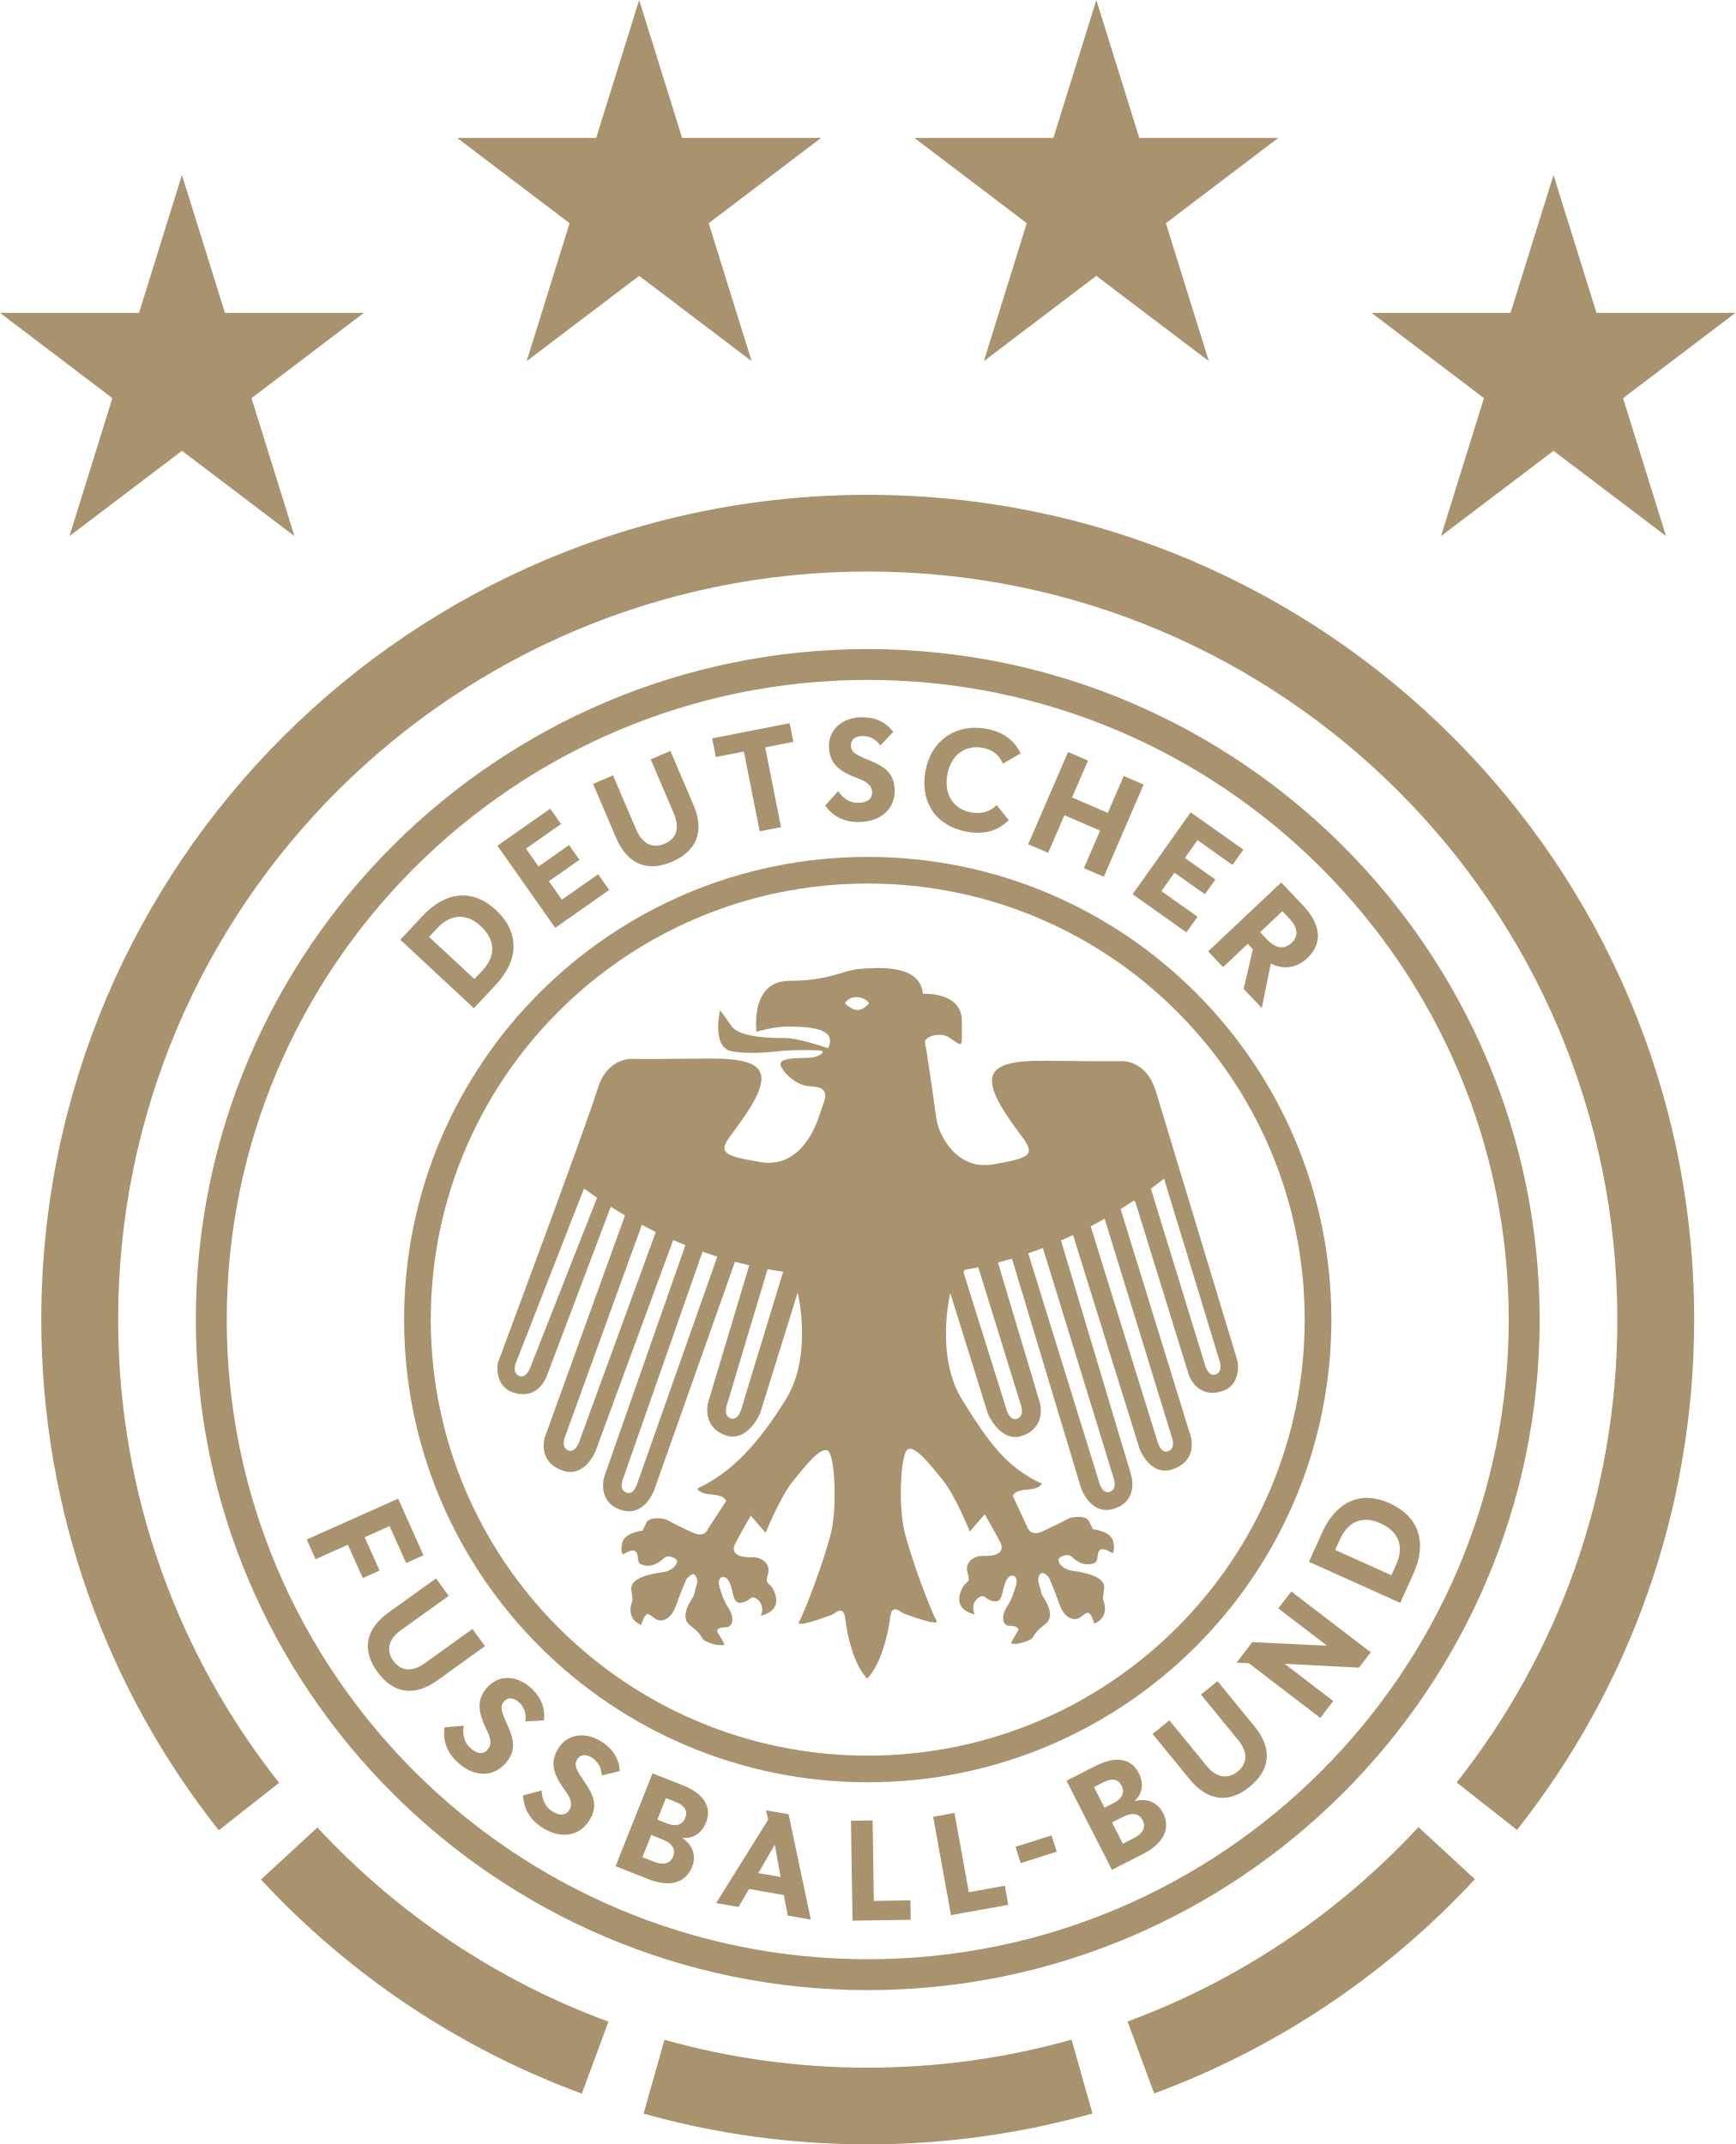
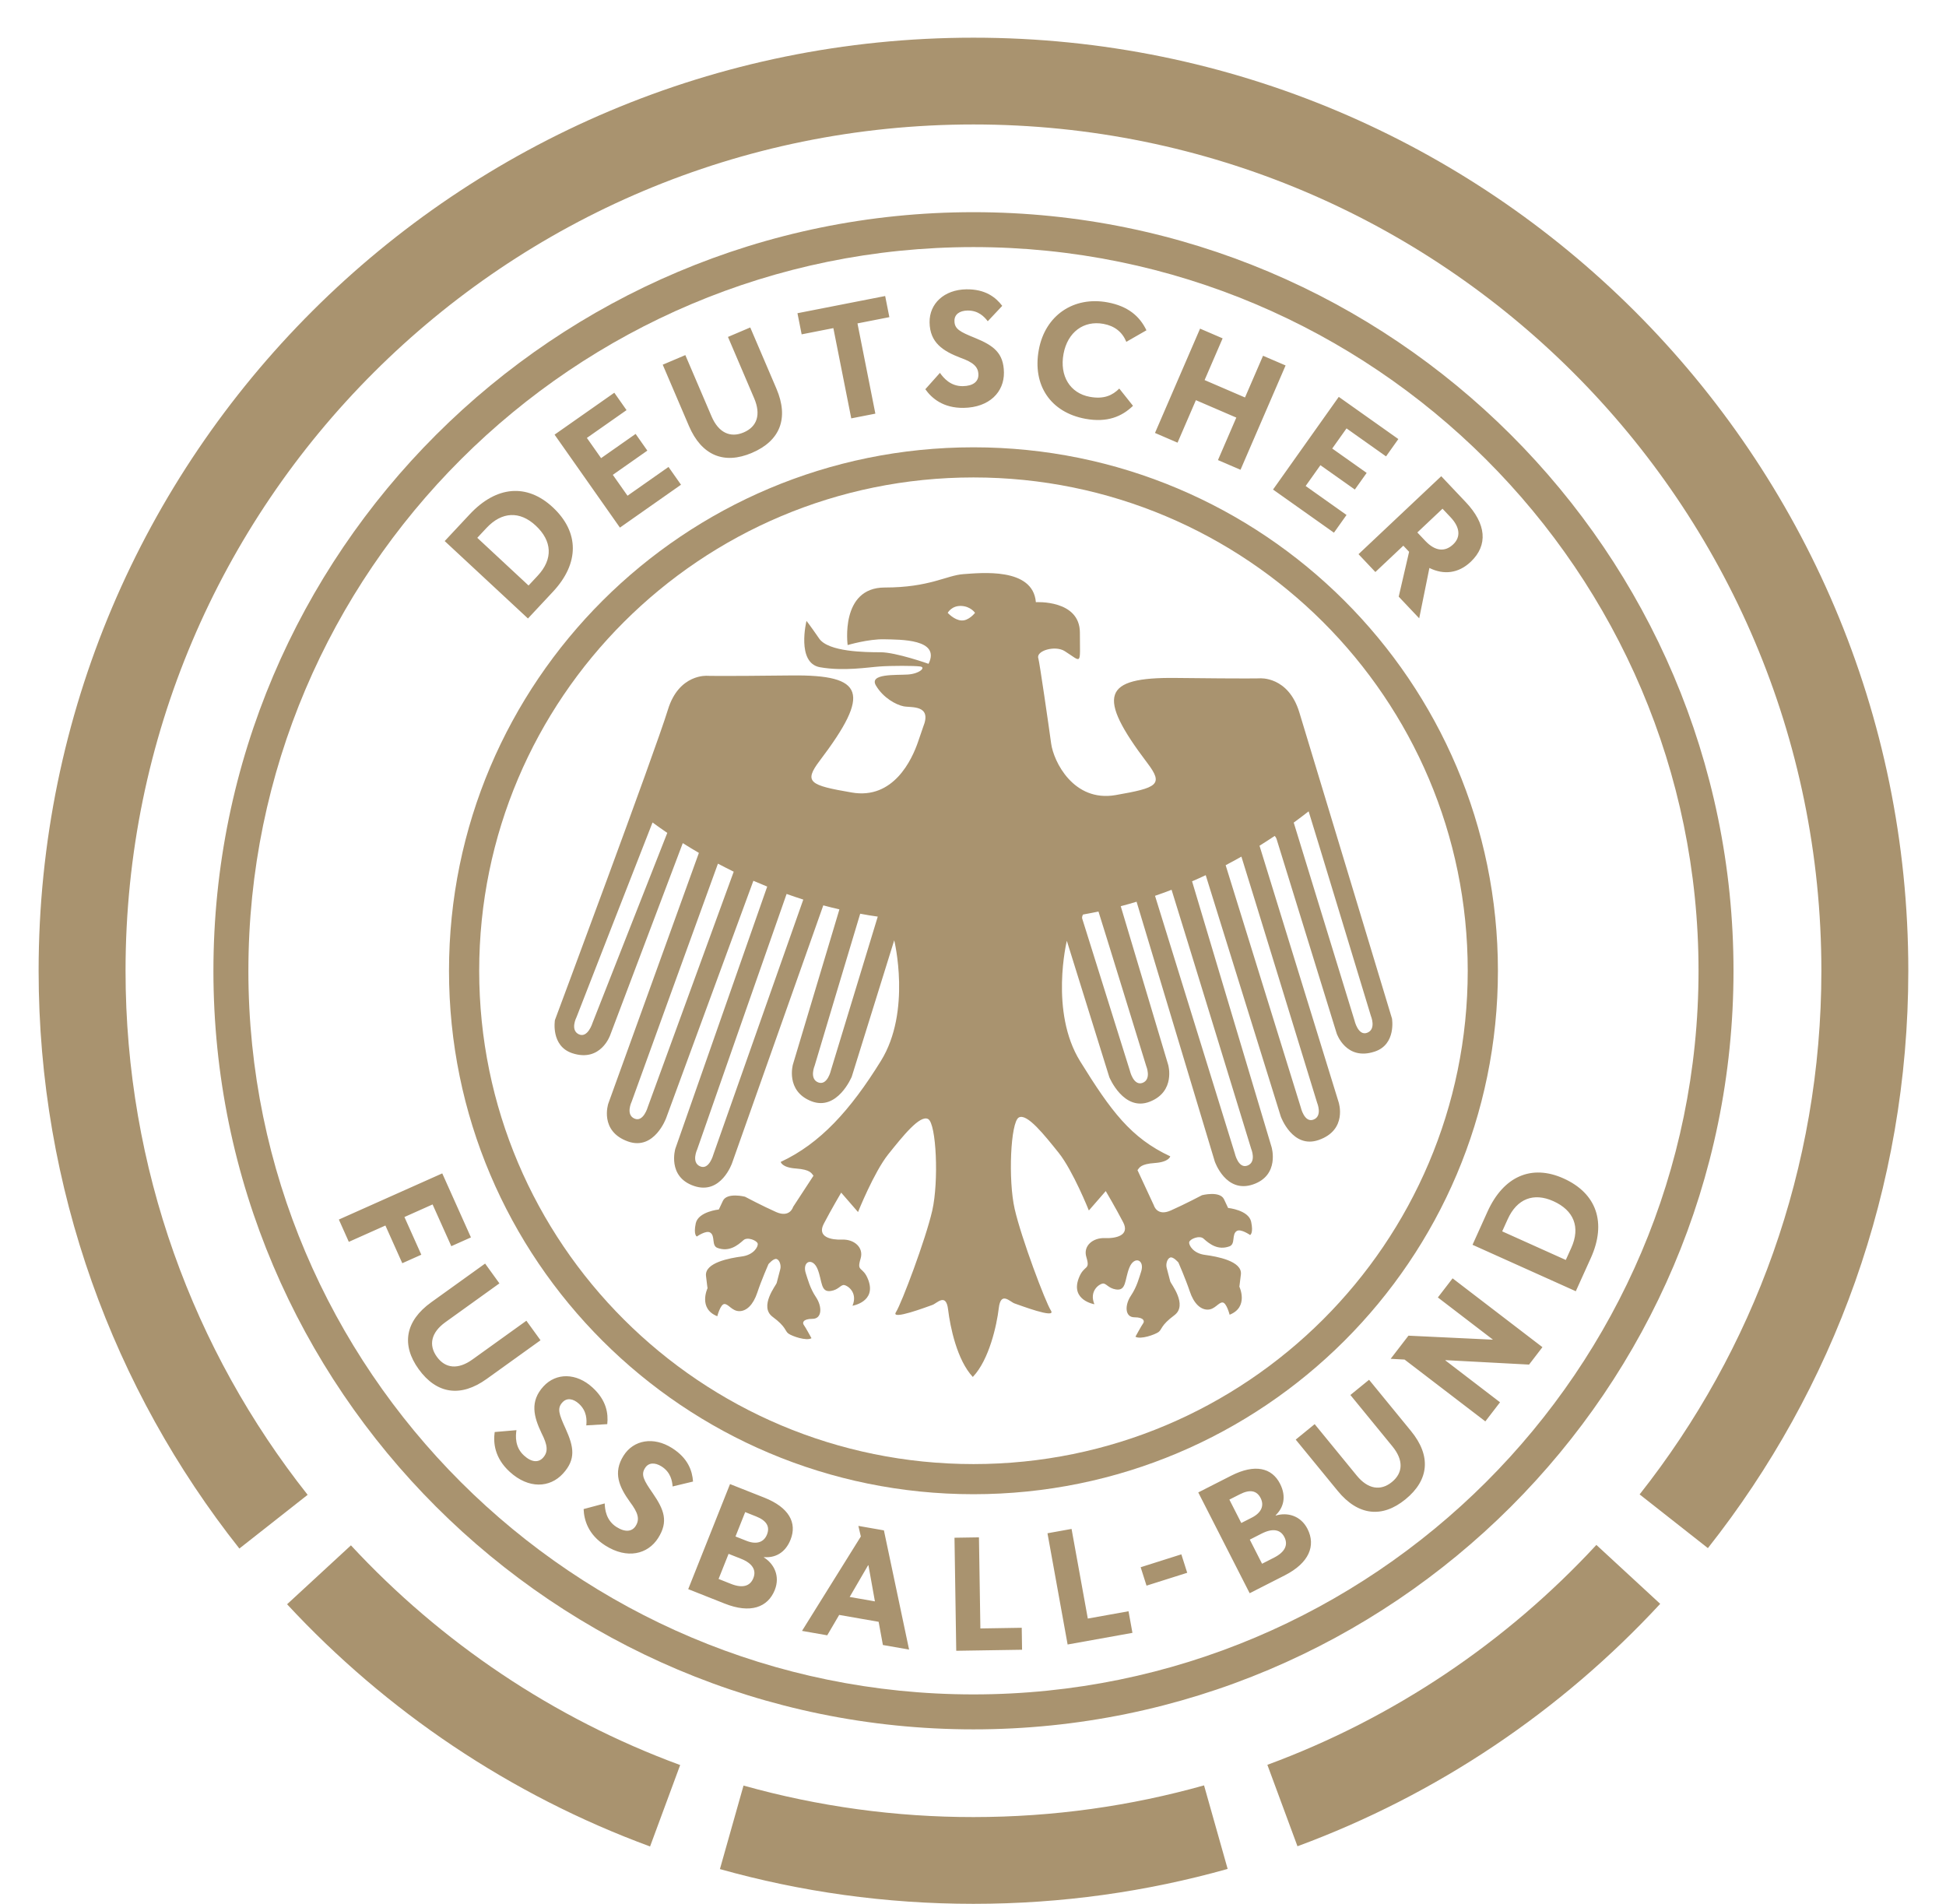
- <svg xmlns="http://www.w3.org/2000/svg" viewBox="3.95 0.16 276.11 341.13" width="276" height="341">
+ <svg xmlns="http://www.w3.org/2000/svg" viewBox="5.18 73.59 273.51 267.70" width="274" height="268">
  <defs>
-     <path d="M83 86L71 73L2 4L177 182L223 210L0 103Z" />
+     <clipPath id="sem-estrelas">
+       <path clip-rule="evenodd" d="M3.95 0.16H280.06V341.35H3.95ZM105.65 -5.02L113.73 20.91L139.86 20.91L118.72 36.93L126.79 62.86L105.65 46.84L84.51 62.86L92.58 36.93L71.44 20.91L97.57 20.91ZM178.36 -5.02L186.44 20.91L212.57 20.91L191.43 36.93L199.50 62.86L178.36 46.84L157.22 62.86L165.29 36.93L144.15 20.91L170.28 20.91ZM32.94 22.82L41.02 48.75L67.15 48.75L46.01 64.77L54.08 90.70L32.94 74.68L11.80 90.70L19.87 64.77L-1.27 48.75L24.86 48.75ZM251.07 22.82L259.15 48.75L285.28 48.75L264.14 64.77L272.21 90.70L251.07 74.68L229.93 90.70L238.00 64.77L216.86 48.75L242.99 48.75Z" />
+     </clipPath>
  </defs>
-   <path d="m229.61 290.871 8.976 8.285c-13.941 15.059-31.375 26.852-51.016 34.094l-4.234-11.453c17.816-6.57 33.629-17.266 46.273-30.926m-55.179 33.817 3.32 11.75c-11.367 3.199-23.36 4.91-35.75 4.91-12.36 0-24.32-1.703-35.66-4.887l3.32-11.746a119.5 119.5 0 0 0 32.34 4.43c11.242 0 22.117-1.555 32.43-4.457m-73.68-2.86-4.234 11.453c-19.653-7.23-37.098-19.015-51.051-34.066l8.98-8.285c12.657 13.652 28.477 24.34 46.305 30.898m0 0" style="stroke:none;fill-rule:nonzero;fill:#a9936f;fill-opacity:1" data-source="https://football-logos.cc" />
-   <path d="M235.691 283.766c16.008-20.262 25.563-45.84 25.563-73.645 0-65.738-53.39-119.027-119.254-119.027-65.863 0-119.254 53.289-119.254 119.027 0 27.832 9.57 53.434 25.61 73.703l-9.602 7.555C21.07 269.03 10.52 240.805 10.52 210.12c0-72.476 58.867-131.23 131.48-131.23s131.48 58.754 131.48 131.23c0 30.656-10.535 58.863-28.187 81.2Zm0 0" style="stroke:none;fill-rule:nonzero;fill:#a9936f;fill-opacity:1" />
-   <path d="M40.023 210.121C40.023 154 85.773 108.34 142 108.34S243.977 154 243.977 210.12c0 56.117-45.75 101.774-101.98 101.774S40.022 266.246 40.022 210.12m-4.918 0C35.105 268.953 83.06 316.81 142 316.81s106.895-47.856 106.895-106.688c0-58.836-47.946-106.691-106.895-106.691-58.95 0-106.895 47.863-106.895 106.691m0 0" style="stroke:none;fill-rule:nonzero;fill:#a9936f;fill-opacity:1" data-source="https://football-logos.cc" />
-   <path d="M215.762 210.121c0 40.656-33.024 73.617-73.762 73.617s-73.762-32.96-73.762-73.617c0-40.66 33.024-73.621 73.762-73.621s73.762 32.96 73.762 73.621M142 140.738c-38.39 0-69.516 31.063-69.516 69.383 0 38.316 31.125 69.379 69.516 69.379 38.39 0 69.516-31.062 69.516-69.379 0-38.32-31.125-69.383-69.516-69.383m0 0" style="stroke:none;fill-rule:nonzero;fill:#a9936f;fill-opacity:1" />
-   <path d="M82.855 156.816c3.747-4.011 3.723-8.398-.027-11.886-3.633-3.375-7.937-3.012-11.683 1l-3.512 3.757 11.71 10.887Zm-9.359-8.957c2.18-2.336 4.703-2.422 6.93-.355 2.324 2.16 2.48 4.71.281 7.062l-1.281 1.371-7.211-6.707Zm27.371-6.097-1.758-2.5-5.765 4.047-2.067-2.938 4.856-3.406-1.649-2.348-4.855 3.406-2-2.843 5.578-3.91-1.719-2.446-8.402 5.895 9.191 13.074Zm9.969-4.477c3.992-1.695 5.223-4.89 3.45-9.039l-3.68-8.601-3.133 1.332 3.683 8.625c.977 2.277.426 3.996-1.472 4.804-1.899.809-3.547.024-4.52-2.254l-3.687-8.62-3.18 1.35 3.68 8.602c1.78 4.176 4.957 5.465 8.859 3.801m13.977-4.855 3.39-.664-2.516-12.692 4.485-.879-.59-2.972-12.336 2.418.59 2.972 4.46-.875Zm21.472-6.453c-.035-2.754-1.465-3.797-4.074-4.864-2.098-.847-2.895-1.25-2.883-2.406-.012-.879.7-1.426 1.836-1.441 1.531-.028 2.375.886 2.848 1.504l2.035-2.165c-.918-1.21-2.395-2.367-5.063-2.324-3.105.051-5.191 2.008-5.156 4.645.035 2.87 1.906 4.043 4.332 4.976 1.793.641 2.52 1.254 2.535 2.387.012.95-.722 1.586-2.183 1.61-1.739.03-2.727-1.157-3.227-1.868l-2.055 2.301c.872 1.238 2.493 2.668 5.391 2.621 3.64-.058 5.7-2.246 5.664-4.976m12.067 3.421c-2.758-.507-4.266-2.93-3.684-6.046.57-3.051 2.84-4.727 5.621-4.211 1.574.289 2.64 1.144 3.211 2.523l2.828-1.621c-.953-1.988-2.598-3.398-5.473-3.93-4.765-.879-8.761 1.82-9.66 6.645-.941 5.031 1.676 8.832 6.535 9.73 3.102.57 5.153-.32 6.708-1.824l-1.93-2.426c-.957.953-2.149 1.532-4.156 1.16m18.035 8.899 3.172 1.363 6.34-14.672-3.172-1.363-2.536 5.867-5.683-2.449 2.535-5.867-3.172-1.367-6.34 14.671 3.172 1.368 2.582-5.977 5.684 2.45Zm16.313 10.211 1.769-2.492-5.75-4.075 2.078-2.925 4.84 3.425 1.664-2.34-4.844-3.43 2.012-2.831 5.558 3.937 1.73-2.437-8.378-5.934-9.246 13.035Zm5.827 5.532 3.93-3.704.813.86-1.461 6.308 2.882 3.047 1.434-7.082c2.035 1.008 4.094.754 5.797-.852 2.496-2.351 2.203-5.355-.68-8.402l-3.453-3.649-11.633 10.965Zm9.442-8.903 1.129 1.195c1.355 1.43 1.449 2.809.367 3.824-1.16 1.098-2.535.961-3.906-.484l-1.13-1.195Zm-146 99.617 3.96-1.77 2.633 5.871 2.762-1.234-4.035-9.004-14.543 6.492 1.402 3.137 5.145-2.297 2.375 5.301 2.676-1.195Zm17.152 14.586-7.59 5.453c-2.004 1.441-3.8 1.281-5-.383-1.203-1.664-.8-3.43 1.207-4.87l7.59-5.454-2.012-2.785-7.574 5.441c-3.672 2.637-4.234 5.996-1.765 9.418 2.527 3.492 5.906 3.992 9.558 1.367l7.574-5.441Zm7.395 11.68c1.12 1.027 1.109 2.27 1.03 3.039l2.95-.176c.16-1.508-.113-3.356-2.07-5.149-2.281-2.09-5.125-2.097-6.903-.16-1.933 2.11-1.382 4.238-.27 6.574.86 1.692.966 2.633.2 3.47-.64.695-1.605.655-2.676-.329-1.277-1.168-1.18-2.707-1.054-3.559l-3.059.262c-.215 1.496-.023 3.64 2.106 5.59 2.671 2.445 5.652 2.27 7.492.262 1.855-2.024 1.535-3.754.379-6.317-.938-2.047-1.235-2.882-.438-3.718.59-.645 1.477-.551 2.313.21m13.097 6.231c-2.61-1.652-5.41-1.16-6.82 1.059-1.531 2.414-.613 4.414.894 6.515 1.141 1.516 1.41 2.426.805 3.38-.504.796-1.46.929-2.691.148-1.461-.926-1.637-2.457-1.664-3.317l-2.965.793c.055 1.512.621 3.59 3.058 5.133 3.06 1.937 5.961 1.238 7.422-1.059 1.47-2.316.848-3.964-.742-6.28-1.285-1.852-1.722-2.626-1.086-3.587.469-.738 1.356-.805 2.313-.2 1.285.817 1.492 2.04 1.55 2.813l2.872-.691c-.106-1.516-.704-3.285-2.946-4.707m12.977 6.973-4.828-1.91-5.88 14.777 5.15 2.039c3.581 1.422 6.046.539 7.027-1.926.773-1.95-.102-3.683-1.536-4.574l.02-.043c1.512.129 2.977-.555 3.734-2.461.938-2.355-.21-4.523-3.687-5.902m-1.547 11.316c-.45 1.137-1.52 1.453-3.133.816l-1.758-.699 1.407-3.531 1.738.688c1.61.636 2.2 1.59 1.746 2.726m1.918-6.133c-.434 1.094-1.469 1.45-2.887.887l-1.543-.61 1.364-3.43 1.543.614q2.19.868 1.523 2.54m12.852-1.212.347 1.489-8.273 13.277 3.547.621 1.68-2.867 5.55.969.598 3.261 3.683.645-3.539-16.766Zm-1.223 9.993 2.594-4.461.046.007.91 5.075Zm18.383 4.429-.2-12.812-3.441.054.246 15.899 9.258-.145-.047-3.09Zm15.109-1.39-2.285-12.606-3.387.61 2.832 15.644 9.117-1.637-.55-3.039Zm7.434-7.219 5.722-1.813.825 2.594-5.723 1.809Zm19.007-7.27-.023-.043c1.098-1.05 1.55-2.597.621-4.425-1.152-2.262-3.543-2.832-6.875-1.137l-4.629 2.355 7.23 14.176 4.934-2.512c3.434-1.75 4.399-4.18 3.196-6.543-.954-1.867-2.836-2.359-4.454-1.87m-4.855 1.047-1.676-3.289 1.48-.75c1.4-.715 2.372-.535 2.915.531.535 1.051.12 2.063-1.239 2.754Zm4.61 4.871-1.688.86-1.727-3.391 1.664-.848c1.543-.785 2.649-.597 3.203.493.555 1.09.09 2.101-1.453 2.886m13.363-25.012-2.628 2.14 5.918 7.235c1.562 1.91 1.511 3.707-.078 5.003-1.59 1.301-3.383 1.004-4.946-.906l-5.918-7.234-2.664 2.176 5.903 7.21c2.863 3.5 6.257 3.86 9.527 1.192 3.344-2.727 3.637-6.121.789-9.602Zm9.676-11.579 7.73 5.922-.01.016-11.856-.563-2.504 3.254 1.957.106 11.36 8.695 2.066-2.687-7.692-5.891.028-.035 11.746.625 1.882-2.45-12.636-9.68Zm17.68-16.738c-4.504-2.027-8.445-.308-10.7 4.668l-2.105 4.664 14.524 6.531 2.11-4.664c2.25-4.976.823-9.109-3.829-11.199m1.082 9.766-.77 1.699-8.945-4.023.77-1.7c1.308-2.898 3.66-3.789 6.418-2.55 2.887 1.296 3.847 3.652 2.527 6.574m-25.215-32.254s-11.218-37.125-13.035-43.074c-1.555-5.098-5.55-4.774-5.55-4.774s-1.317.067-11.883-.054c-10.192-.106-11.172 2.43-3.926 11.984 2.3 3.035 1.406 3.465-4.489 4.492-5.898 1.02-8.714-4.726-9.054-7.254-.344-2.539-1.649-11.531-1.801-11.972-.383-1.075 2.375-1.883 3.719-1.016 2.472 1.57 2.125 2.078 2.125-2.594 0-4.68-6.192-4.297-6.192-4.297-.406-4.949-7.808-4.101-10.18-3.945-2.374.16-4.753 1.883-11.077 1.883-6.32 0-5.215 8.094-5.215 8.094s2.933-.872 5.168-.813c2.21.055 7.941-.059 6.21 3.45 0 0-4.585-1.626-6.75-1.626-2.16 0-7.343-.047-8.636-1.93-1.297-1.886-1.781-2.48-1.781-2.48s-1.457 5.918 1.89 6.516c3.348.593 6.805 0 8.422-.106 1.617-.117 4.809-.117 5.672 0 .86.106-.059 1.02-1.734 1.133-1.668.106-5.504-.164-4.477 1.555 1.024 1.73 2.809 2.699 3.883 2.914 1.082.219 4.05-.27 2.75 2.91l-.727 2.117c-.832 2.422-3.425 8.133-9.324 7.094-5.898-1.008-6.785-1.442-4.496-4.465 7.25-9.566 6.277-12.102-3.922-11.996-10.562.121-11.879.05-11.879.05s-3.996-.327-5.55 4.77c-1.82 5.95-15.887 43.645-15.887 43.645s-.63 3.644 2.437 4.664c4.031 1.328 5.34-2.559 5.34-2.559l10.203-26.988c.762.473 1.508.937 2.266 1.375l-12.746 35.273s-1.301 3.891 2.812 5.325c3.676 1.273 5.328-3.301 5.328-3.301l12.27-33.375c.656.277 1.308.555 1.945.816l-12.922 36.864s-1.191 3.953 2.63 5.242c3.812 1.297 5.355-3.23 5.355-3.23l12.824-36.235q1.149.31 2.262.562c-.012.043-.016.075-.016.075l-6.516 21.738s-1.078 3.734 2.586 5.168c3.68 1.437 5.688-3.45 5.688-3.45l5.972-19.183s2.45 9.988-1.87 16.961c-4.317 6.969-8.551 11.625-14.094 14.21 0 0 .148.798 2.164.93 2.011.153 2.156.66 2.445 1.012l-2.867 4.387s-.438 1.578-2.383.723c-1.945-.864-4.387-2.16-4.387-2.16s-2.523-.637-3.101.578l-.575 1.222s-2.874.29-3.242 1.934c-.355 1.656.149 1.867.149 1.867s1.304-.914 1.867-.562c.77.457.148 1.843 1.043 2.168 1.61.582 2.785-.317 3.644-1.09.563-.524 1.942.062 2.008.496.074.433-.574 1.574-2.23 1.793-1.653.222-5.254.855-5.043 2.734.187 1.578.21 1.719.219 1.727-.02.031-1.348 2.879 1.37 3.945 0 0 .438-1.719 1.008-1.719.575 0 1.075 1.004 2.086 1.004 1.008 0 1.946-.867 2.524-2.586.57-1.73 1.578-4.027 1.578-4.027s.719-.856 1.152-.719c.434.149.653.938.508 1.434-.144.515-.433 1.656-.508 1.949-.07.277-2.511 3.305-.57 4.746 1.938 1.426 1.727 2.008 2.223 2.356.507.367 2.523 1.078 3.246.652 0 0-.864-1.582-1.082-1.867s-.145-.856 1.218-.856c1.375 0 1.375-1.726.512-3.023-.867-1.29-1.164-2.535-1.445-3.375-.559-1.7.969-2.309 1.66-.582.668 1.672.395 3.297 1.871 3.058 1.102-.172 1.363-.894 1.867-.832.508.075 1.934 1.07 1.168 2.91 0 0 3.367-.543 2.223-3.617-.758-2.039-1.691-1.02-1.082-3.02.469-1.573-.934-2.73-2.594-2.663-1.55.062-3.57-.352-2.586-2.227 1.035-1.988 2.446-4.379 2.446-4.379l2.37 2.73s2.239-5.6 4.25-8.12c2.016-2.512 4.465-5.61 5.614-4.957 1.152.644 1.508 8.765.578 12.859-.937 4.094-4.324 13.078-5.11 14.3-.792 1.216 4.458-.788 5.11-1.011.645-.21 1.941-1.793 2.227.652.293 2.438 1.25 7.086 3.472 9.47l.055-.06c2.234-2.37 3.316-7.183 3.601-9.628.29-2.438 1.583-.856 2.235-.645.64.211 5.898 2.227 5.101 1.004-.785-1.215-4.168-10.203-5.101-14.293-.938-4.094-.578-12.223.578-12.867 1.148-.645 3.59 2.453 5.605 4.957 2.016 2.52 4.25 8.12 4.25 8.12l2.375-2.73s1.41 2.387 2.45 4.387c.976 1.867-1.04 2.29-2.59 2.227-1.664-.067-3.067 1.09-2.59 2.656.602 1.996-.328.988-1.082 3.023-1.145 3.075 2.215 3.622 2.215 3.622-.766-1.852.66-2.836 1.168-2.91.504-.067.765.66 1.87.831 1.477.227 1.208-1.394 1.876-3.058.687-1.727 2.215-1.125 1.652.578-.281.84-.574 2.082-1.441 3.375-.863 1.289-.863 3.02.508 3.02 1.367 0 1.441.57 1.222.855-.218.293-1.082 1.875-1.082 1.875.719.434 2.735-.293 3.242-.652.504-.36.29-.93 2.23-2.364 1.942-1.445-.507-4.46-.573-4.746-.078-.293-.368-1.433-.508-1.941-.14-.504.07-1.29.508-1.434.43-.148 1.148.707 1.148.707s1.008 2.309 1.586 4.031c.57 1.727 1.516 2.59 2.516 2.59 1.011 0 1.511-1.007 2.09-1.007.574 0 1.007 1.726 1.007 1.726 2.72-1.078 1.387-3.914 1.371-3.945.004-.008.028-.156.215-1.73.207-1.876-3.386-2.52-5.039-2.739-1.66-.21-2.3-1.363-2.234-1.785.074-.442 1.445-1.02 2.015-.508.86.777 2.024 1.672 3.637 1.094.903-.317.278-1.703 1.047-2.168.566-.344 1.871.57 1.871.57s.496-.219.145-1.867c-.36-1.656-3.243-1.941-3.243-1.941l-.574-1.223c-.582-1.215-3.093-.57-3.093-.57s-2.458 1.296-4.399 2.152c-1.937.863-2.371-.719-2.371-.719l-2.305-4.957c.285-.36.43-.863 2.446-1.004 2.011-.144 2.164-.937 2.164-.937-5.547-2.582-8.352-6.39-12.672-13.364-4.32-6.96-1.875-16.949-1.875-16.949l5.976 19.184s2.02 4.887 5.692 3.441c3.668-1.433 2.59-5.168 2.59-5.168l-6.664-22.277s-.004-.008-.012-.047a54 54 0 0 0 2.226-.629l11 36.535s1.543 4.528 5.364 3.23c3.812-1.288 2.625-5.25 2.625-5.25l-11.184-37.386a58 58 0 0 0 1.918-.863l.012.031 10.547 33.91s1.648 4.586 5.324 3.305c4.113-1.426 2.812-5.317 2.812-5.317l-11.125-36.062q-.002.002-.004-.008c.711-.45 1.426-.898 2.137-1.379.211.219.274.465.274.465l8.445 27.32s1.305 3.883 5.34 2.547c3.066-1.004 2.437-4.648 2.437-4.648m-112.445.629s-.668 2.183-1.93 1.582c-1.25-.606-.316-2.406-.316-2.406s9.719-24.95 10.691-27.38c.688.505 1.387.993 2.075 1.465Zm7.781 11.804s-.62 2.204-1.886 1.633c-1.27-.562-.38-2.39-.38-2.39s10.45-28.871 12.13-33.461c.746.39 1.488.773 2.218 1.132Zm9.215 6.704s-.59 2.21-1.86 1.648c-1.277-.547-.41-2.383-.41-2.383s10.637-30.43 12.575-35.926a79 79 0 0 0 2.347.793Zm16.547-11.88s-.488 2.223-1.793 1.727c-1.293-.504-.5-2.363-.5-2.363s5.062-16.945 6.402-21.363c.852.164 1.672.293 2.47.406Zm18.363-63.242c-1.023-.046-1.945-1.074-1.945-1.074s.543-1.02 1.894-.972c1.348.058 1.946.972 1.946.972s-.867 1.133-1.895 1.074m25.969 62.653s.789 1.867-.5 2.375c-1.3.488-1.8-1.73-1.8-1.73l-6.665-21.266s-.152-.266.082-.676c.703-.121 1.426-.27 2.172-.422.426 1.297 6.711 21.719 6.711 21.719m14.762 11.637s.789 1.867-.508 2.37c-1.3.508-1.793-1.726-1.793-1.726l-11.219-36.21a60 60 0 0 0 2.328-.849c1.223 3.891 11.192 36.415 11.192 36.415m9.277-6.465s.793 1.867-.5 2.37c-1.293.509-1.8-1.726-1.8-1.726l-10.563-34.05c.734-.383 1.472-.79 2.215-1.208.73 2.293 10.648 34.614 10.648 34.614m7.055-9.844c-1.29.508-1.797-1.727-1.797-1.727l-8.547-27.828a80 80 0 0 0 2.094-1.582c.004.016.011.024.011.031.23.668 8.747 28.735 8.747 28.735s.789 1.867-.508 2.37M26.066 49.934H3.946l17.882 13.574-6.824 21.945 17.894-13.562 17.895 13.562-6.828-21.945 17.887-13.574H39.734l-6.836-21.942ZM98.8 22.098H76.68l17.886 13.574-6.828 21.945 17.895-13.562 17.894 13.562-6.828-21.945 17.887-13.574h-22.117L105.633.156Zm72.735 0h-22.12L167.3 35.672l-6.828 21.945 17.894-13.562 17.899 13.562-6.832-21.945 17.886-13.574h-22.117L178.367.156Zm72.735 27.836h-22.122l17.887 13.574-6.828 21.945 17.895-13.562L269 85.453l-6.832-21.945 17.887-13.574h-22.118l-6.835-21.942Zm0 0" style="stroke:none;fill-rule:nonzero;fill:#a9936f;fill-opacity:1" data-source="https://football-logos.cc" />
+   <g clip-path="url(#sem-estrelas)">
+     <defs>
+       <path d="M83 86L71 73L2 4L177 182L223 210L0 103Z" />
+     </defs>
+     <path d="m229.61 290.871 8.976 8.285c-13.941 15.059-31.375 26.852-51.016 34.094l-4.234-11.453c17.816-6.57 33.629-17.266 46.273-30.926m-55.179 33.817 3.32 11.75c-11.367 3.199-23.36 4.91-35.75 4.91-12.36 0-24.32-1.703-35.66-4.887l3.32-11.746a119.5 119.5 0 0 0 32.34 4.43c11.242 0 22.117-1.555 32.43-4.457m-73.68-2.86-4.234 11.453c-19.653-7.23-37.098-19.015-51.051-34.066l8.98-8.285c12.657 13.652 28.477 24.34 46.305 30.898m0 0" style="stroke:none;fill-rule:nonzero;fill:#a9936f;fill-opacity:1" data-source="https://football-logos.cc" />
+     <path d="M235.691 283.766c16.008-20.262 25.563-45.84 25.563-73.645 0-65.738-53.39-119.027-119.254-119.027-65.863 0-119.254 53.289-119.254 119.027 0 27.832 9.57 53.434 25.61 73.703l-9.602 7.555C21.07 269.03 10.52 240.805 10.52 210.12c0-72.476 58.867-131.23 131.48-131.23s131.48 58.754 131.48 131.23c0 30.656-10.535 58.863-28.187 81.2Zm0 0" style="stroke:none;fill-rule:nonzero;fill:#a9936f;fill-opacity:1" />
+     <path d="M40.023 210.121C40.023 154 85.773 108.34 142 108.34S243.977 154 243.977 210.12c0 56.117-45.75 101.774-101.98 101.774S40.022 266.246 40.022 210.12m-4.918 0C35.105 268.953 83.06 316.81 142 316.81s106.895-47.856 106.895-106.688c0-58.836-47.946-106.691-106.895-106.691-58.95 0-106.895 47.863-106.895 106.691m0 0" style="stroke:none;fill-rule:nonzero;fill:#a9936f;fill-opacity:1" data-source="https://football-logos.cc" />
+     <path d="M215.762 210.121c0 40.656-33.024 73.617-73.762 73.617s-73.762-32.96-73.762-73.617c0-40.66 33.024-73.621 73.762-73.621s73.762 32.96 73.762 73.621M142 140.738c-38.39 0-69.516 31.063-69.516 69.383 0 38.316 31.125 69.379 69.516 69.379 38.39 0 69.516-31.062 69.516-69.379 0-38.32-31.125-69.383-69.516-69.383m0 0" style="stroke:none;fill-rule:nonzero;fill:#a9936f;fill-opacity:1" />
+     <path d="M82.855 156.816c3.747-4.011 3.723-8.398-.027-11.886-3.633-3.375-7.937-3.012-11.683 1l-3.512 3.757 11.71 10.887Zm-9.359-8.957c2.18-2.336 4.703-2.422 6.93-.355 2.324 2.16 2.48 4.71.281 7.062l-1.281 1.371-7.211-6.707Zm27.371-6.097-1.758-2.5-5.765 4.047-2.067-2.938 4.856-3.406-1.649-2.348-4.855 3.406-2-2.843 5.578-3.91-1.719-2.446-8.402 5.895 9.191 13.074Zm9.969-4.477c3.992-1.695 5.223-4.89 3.45-9.039l-3.68-8.601-3.133 1.332 3.683 8.625c.977 2.277.426 3.996-1.472 4.804-1.899.809-3.547.024-4.52-2.254l-3.687-8.62-3.18 1.35 3.68 8.602c1.78 4.176 4.957 5.465 8.859 3.801m13.977-4.855 3.39-.664-2.516-12.692 4.485-.879-.59-2.972-12.336 2.418.59 2.972 4.46-.875Zm21.472-6.453c-.035-2.754-1.465-3.797-4.074-4.864-2.098-.847-2.895-1.25-2.883-2.406-.012-.879.7-1.426 1.836-1.441 1.531-.028 2.375.886 2.848 1.504l2.035-2.165c-.918-1.21-2.395-2.367-5.063-2.324-3.105.051-5.191 2.008-5.156 4.645.035 2.87 1.906 4.043 4.332 4.976 1.793.641 2.52 1.254 2.535 2.387.012.95-.722 1.586-2.183 1.61-1.739.03-2.727-1.157-3.227-1.868l-2.055 2.301c.872 1.238 2.493 2.668 5.391 2.621 3.64-.058 5.7-2.246 5.664-4.976m12.067 3.421c-2.758-.507-4.266-2.93-3.684-6.046.57-3.051 2.84-4.727 5.621-4.211 1.574.289 2.64 1.144 3.211 2.523l2.828-1.621c-.953-1.988-2.598-3.398-5.473-3.93-4.765-.879-8.761 1.82-9.66 6.645-.941 5.031 1.676 8.832 6.535 9.73 3.102.57 5.153-.32 6.708-1.824l-1.93-2.426c-.957.953-2.149 1.532-4.156 1.16m18.035 8.899 3.172 1.363 6.34-14.672-3.172-1.363-2.536 5.867-5.683-2.449 2.535-5.867-3.172-1.367-6.34 14.671 3.172 1.368 2.582-5.977 5.684 2.45Zm16.313 10.211 1.769-2.492-5.75-4.075 2.078-2.925 4.84 3.425 1.664-2.34-4.844-3.43 2.012-2.831 5.558 3.937 1.73-2.437-8.378-5.934-9.246 13.035Zm5.827 5.532 3.93-3.704.813.86-1.461 6.308 2.882 3.047 1.434-7.082c2.035 1.008 4.094.754 5.797-.852 2.496-2.351 2.203-5.355-.68-8.402l-3.453-3.649-11.633 10.965Zm9.442-8.903 1.129 1.195c1.355 1.43 1.449 2.809.367 3.824-1.16 1.098-2.535.961-3.906-.484l-1.13-1.195Zm-146 99.617 3.96-1.77 2.633 5.871 2.762-1.234-4.035-9.004-14.543 6.492 1.402 3.137 5.145-2.297 2.375 5.301 2.676-1.195Zm17.152 14.586-7.59 5.453c-2.004 1.441-3.8 1.281-5-.383-1.203-1.664-.8-3.43 1.207-4.87l7.59-5.454-2.012-2.785-7.574 5.441c-3.672 2.637-4.234 5.996-1.765 9.418 2.527 3.492 5.906 3.992 9.558 1.367l7.574-5.441Zm7.395 11.68c1.12 1.027 1.109 2.27 1.03 3.039l2.95-.176c.16-1.508-.113-3.356-2.07-5.149-2.281-2.09-5.125-2.097-6.903-.16-1.933 2.11-1.382 4.238-.27 6.574.86 1.692.966 2.633.2 3.47-.64.695-1.605.655-2.676-.329-1.277-1.168-1.18-2.707-1.054-3.559l-3.059.262c-.215 1.496-.023 3.64 2.106 5.59 2.671 2.445 5.652 2.27 7.492.262 1.855-2.024 1.535-3.754.379-6.317-.938-2.047-1.235-2.882-.438-3.718.59-.645 1.477-.551 2.313.21m13.097 6.231c-2.61-1.652-5.41-1.16-6.82 1.059-1.531 2.414-.613 4.414.894 6.515 1.141 1.516 1.41 2.426.805 3.38-.504.796-1.46.929-2.691.148-1.461-.926-1.637-2.457-1.664-3.317l-2.965.793c.055 1.512.621 3.59 3.058 5.133 3.06 1.937 5.961 1.238 7.422-1.059 1.47-2.316.848-3.964-.742-6.28-1.285-1.852-1.722-2.626-1.086-3.587.469-.738 1.356-.805 2.313-.2 1.285.817 1.492 2.04 1.55 2.813l2.872-.691c-.106-1.516-.704-3.285-2.946-4.707m12.977 6.973-4.828-1.91-5.88 14.777 5.15 2.039c3.581 1.422 6.046.539 7.027-1.926.773-1.95-.102-3.683-1.536-4.574l.02-.043c1.512.129 2.977-.555 3.734-2.461.938-2.355-.21-4.523-3.687-5.902m-1.547 11.316c-.45 1.137-1.52 1.453-3.133.816l-1.758-.699 1.407-3.531 1.738.688c1.61.636 2.2 1.59 1.746 2.726m1.918-6.133c-.434 1.094-1.469 1.45-2.887.887l-1.543-.61 1.364-3.43 1.543.614q2.19.868 1.523 2.54m12.852-1.212.347 1.489-8.273 13.277 3.547.621 1.68-2.867 5.55.969.598 3.261 3.683.645-3.539-16.766Zm-1.223 9.993 2.594-4.461.046.007.91 5.075Zm18.383 4.429-.2-12.812-3.441.054.246 15.899 9.258-.145-.047-3.09Zm15.109-1.39-2.285-12.606-3.387.61 2.832 15.644 9.117-1.637-.55-3.039Zm7.434-7.219 5.722-1.813.825 2.594-5.723 1.809Zm19.007-7.27-.023-.043c1.098-1.05 1.55-2.597.621-4.425-1.152-2.262-3.543-2.832-6.875-1.137l-4.629 2.355 7.23 14.176 4.934-2.512c3.434-1.75 4.399-4.18 3.196-6.543-.954-1.867-2.836-2.359-4.454-1.87m-4.855 1.047-1.676-3.289 1.48-.75c1.4-.715 2.372-.535 2.915.531.535 1.051.12 2.063-1.239 2.754Zm4.61 4.871-1.688.86-1.727-3.391 1.664-.848c1.543-.785 2.649-.597 3.203.493.555 1.09.09 2.101-1.453 2.886m13.363-25.012-2.628 2.14 5.918 7.235c1.562 1.91 1.511 3.707-.078 5.003-1.59 1.301-3.383 1.004-4.946-.906l-5.918-7.234-2.664 2.176 5.903 7.21c2.863 3.5 6.257 3.86 9.527 1.192 3.344-2.727 3.637-6.121.789-9.602Zm9.676-11.579 7.73 5.922-.01.016-11.856-.563-2.504 3.254 1.957.106 11.36 8.695 2.066-2.687-7.692-5.891.028-.035 11.746.625 1.882-2.45-12.636-9.68Zm17.68-16.738c-4.504-2.027-8.445-.308-10.7 4.668l-2.105 4.664 14.524 6.531 2.11-4.664c2.25-4.976.823-9.109-3.829-11.199m1.082 9.766-.77 1.699-8.945-4.023.77-1.7c1.308-2.898 3.66-3.789 6.418-2.55 2.887 1.296 3.847 3.652 2.527 6.574m-25.215-32.254s-11.218-37.125-13.035-43.074c-1.555-5.098-5.55-4.774-5.55-4.774s-1.317.067-11.883-.054c-10.192-.106-11.172 2.43-3.926 11.984 2.3 3.035 1.406 3.465-4.489 4.492-5.898 1.02-8.714-4.726-9.054-7.254-.344-2.539-1.649-11.531-1.801-11.972-.383-1.075 2.375-1.883 3.719-1.016 2.472 1.57 2.125 2.078 2.125-2.594 0-4.68-6.192-4.297-6.192-4.297-.406-4.949-7.808-4.101-10.18-3.945-2.374.16-4.753 1.883-11.077 1.883-6.32 0-5.215 8.094-5.215 8.094s2.933-.872 5.168-.813c2.21.055 7.941-.059 6.21 3.45 0 0-4.585-1.626-6.75-1.626-2.16 0-7.343-.047-8.636-1.93-1.297-1.886-1.781-2.48-1.781-2.48s-1.457 5.918 1.89 6.516c3.348.593 6.805 0 8.422-.106 1.617-.117 4.809-.117 5.672 0 .86.106-.059 1.02-1.734 1.133-1.668.106-5.504-.164-4.477 1.555 1.024 1.73 2.809 2.699 3.883 2.914 1.082.219 4.05-.27 2.75 2.91l-.727 2.117c-.832 2.422-3.425 8.133-9.324 7.094-5.898-1.008-6.785-1.442-4.496-4.465 7.25-9.566 6.277-12.102-3.922-11.996-10.562.121-11.879.05-11.879.05s-3.996-.327-5.55 4.77c-1.82 5.95-15.887 43.645-15.887 43.645s-.63 3.644 2.437 4.664c4.031 1.328 5.34-2.559 5.34-2.559l10.203-26.988c.762.473 1.508.937 2.266 1.375l-12.746 35.273s-1.301 3.891 2.812 5.325c3.676 1.273 5.328-3.301 5.328-3.301l12.27-33.375c.656.277 1.308.555 1.945.816l-12.922 36.864s-1.191 3.953 2.63 5.242c3.812 1.297 5.355-3.23 5.355-3.23l12.824-36.235q1.149.31 2.262.562c-.012.043-.016.075-.016.075l-6.516 21.738s-1.078 3.734 2.586 5.168c3.68 1.437 5.688-3.45 5.688-3.45l5.972-19.183s2.45 9.988-1.87 16.961c-4.317 6.969-8.551 11.625-14.094 14.21 0 0 .148.798 2.164.93 2.011.153 2.156.66 2.445 1.012l-2.867 4.387s-.438 1.578-2.383.723c-1.945-.864-4.387-2.16-4.387-2.16s-2.523-.637-3.101.578l-.575 1.222s-2.874.29-3.242 1.934c-.355 1.656.149 1.867.149 1.867s1.304-.914 1.867-.562c.77.457.148 1.843 1.043 2.168 1.61.582 2.785-.317 3.644-1.09.563-.524 1.942.062 2.008.496.074.433-.574 1.574-2.23 1.793-1.653.222-5.254.855-5.043 2.734.187 1.578.21 1.719.219 1.727-.02.031-1.348 2.879 1.37 3.945 0 0 .438-1.719 1.008-1.719.575 0 1.075 1.004 2.086 1.004 1.008 0 1.946-.867 2.524-2.586.57-1.73 1.578-4.027 1.578-4.027s.719-.856 1.152-.719c.434.149.653.938.508 1.434-.144.515-.433 1.656-.508 1.949-.07.277-2.511 3.305-.57 4.746 1.938 1.426 1.727 2.008 2.223 2.356.507.367 2.523 1.078 3.246.652 0 0-.864-1.582-1.082-1.867s-.145-.856 1.218-.856c1.375 0 1.375-1.726.512-3.023-.867-1.29-1.164-2.535-1.445-3.375-.559-1.7.969-2.309 1.66-.582.668 1.672.395 3.297 1.871 3.058 1.102-.172 1.363-.894 1.867-.832.508.075 1.934 1.07 1.168 2.91 0 0 3.367-.543 2.223-3.617-.758-2.039-1.691-1.02-1.082-3.02.469-1.573-.934-2.73-2.594-2.663-1.55.062-3.57-.352-2.586-2.227 1.035-1.988 2.446-4.379 2.446-4.379l2.37 2.73s2.239-5.6 4.25-8.12c2.016-2.512 4.465-5.61 5.614-4.957 1.152.644 1.508 8.765.578 12.859-.937 4.094-4.324 13.078-5.11 14.3-.792 1.216 4.458-.788 5.11-1.011.645-.21 1.941-1.793 2.227.652.293 2.438 1.25 7.086 3.472 9.47l.055-.06c2.234-2.37 3.316-7.183 3.601-9.628.29-2.438 1.583-.856 2.235-.645.64.211 5.898 2.227 5.101 1.004-.785-1.215-4.168-10.203-5.101-14.293-.938-4.094-.578-12.223.578-12.867 1.148-.645 3.59 2.453 5.605 4.957 2.016 2.52 4.25 8.12 4.25 8.12l2.375-2.73s1.41 2.387 2.45 4.387c.976 1.867-1.04 2.29-2.59 2.227-1.664-.067-3.067 1.09-2.59 2.656.602 1.996-.328.988-1.082 3.023-1.145 3.075 2.215 3.622 2.215 3.622-.766-1.852.66-2.836 1.168-2.91.504-.067.765.66 1.87.831 1.477.227 1.208-1.394 1.876-3.058.687-1.727 2.215-1.125 1.652.578-.281.84-.574 2.082-1.441 3.375-.863 1.289-.863 3.02.508 3.02 1.367 0 1.441.57 1.222.855-.218.293-1.082 1.875-1.082 1.875.719.434 2.735-.293 3.242-.652.504-.36.29-.93 2.23-2.364 1.942-1.445-.507-4.46-.573-4.746-.078-.293-.368-1.433-.508-1.941-.14-.504.07-1.29.508-1.434.43-.148 1.148.707 1.148.707s1.008 2.309 1.586 4.031c.57 1.727 1.516 2.59 2.516 2.59 1.011 0 1.511-1.007 2.09-1.007.574 0 1.007 1.726 1.007 1.726 2.72-1.078 1.387-3.914 1.371-3.945.004-.008.028-.156.215-1.73.207-1.876-3.386-2.52-5.039-2.739-1.66-.21-2.3-1.363-2.234-1.785.074-.442 1.445-1.02 2.015-.508.86.777 2.024 1.672 3.637 1.094.903-.317.278-1.703 1.047-2.168.566-.344 1.871.57 1.871.57s.496-.219.145-1.867c-.36-1.656-3.243-1.941-3.243-1.941l-.574-1.223c-.582-1.215-3.093-.57-3.093-.57s-2.458 1.296-4.399 2.152c-1.937.863-2.371-.719-2.371-.719l-2.305-4.957c.285-.36.43-.863 2.446-1.004 2.011-.144 2.164-.937 2.164-.937-5.547-2.582-8.352-6.39-12.672-13.364-4.32-6.96-1.875-16.949-1.875-16.949l5.976 19.184s2.02 4.887 5.692 3.441c3.668-1.433 2.59-5.168 2.59-5.168l-6.664-22.277s-.004-.008-.012-.047a54 54 0 0 0 2.226-.629l11 36.535s1.543 4.528 5.364 3.23c3.812-1.288 2.625-5.25 2.625-5.25l-11.184-37.386a58 58 0 0 0 1.918-.863l.012.031 10.547 33.91s1.648 4.586 5.324 3.305c4.113-1.426 2.812-5.317 2.812-5.317l-11.125-36.062q-.002.002-.004-.008c.711-.45 1.426-.898 2.137-1.379.211.219.274.465.274.465l8.445 27.32s1.305 3.883 5.34 2.547c3.066-1.004 2.437-4.648 2.437-4.648m-112.445.629s-.668 2.183-1.93 1.582c-1.25-.606-.316-2.406-.316-2.406s9.719-24.95 10.691-27.38c.688.505 1.387.993 2.075 1.465Zm7.781 11.804s-.62 2.204-1.886 1.633c-1.27-.562-.38-2.39-.38-2.39s10.45-28.871 12.13-33.461c.746.39 1.488.773 2.218 1.132Zm9.215 6.704s-.59 2.21-1.86 1.648c-1.277-.547-.41-2.383-.41-2.383s10.637-30.43 12.575-35.926a79 79 0 0 0 2.347.793Zm16.547-11.88s-.488 2.223-1.793 1.727c-1.293-.504-.5-2.363-.5-2.363s5.062-16.945 6.402-21.363c.852.164 1.672.293 2.47.406Zm18.363-63.242c-1.023-.046-1.945-1.074-1.945-1.074s.543-1.02 1.894-.972c1.348.058 1.946.972 1.946.972s-.867 1.133-1.895 1.074m25.969 62.653s.789 1.867-.5 2.375c-1.3.488-1.8-1.73-1.8-1.73l-6.665-21.266s-.152-.266.082-.676c.703-.121 1.426-.27 2.172-.422.426 1.297 6.711 21.719 6.711 21.719m14.762 11.637s.789 1.867-.508 2.37c-1.3.508-1.793-1.726-1.793-1.726l-11.219-36.21a60 60 0 0 0 2.328-.849c1.223 3.891 11.192 36.415 11.192 36.415m9.277-6.465s.793 1.867-.5 2.37c-1.293.509-1.8-1.726-1.8-1.726l-10.563-34.05c.734-.383 1.472-.79 2.215-1.208.73 2.293 10.648 34.614 10.648 34.614m7.055-9.844c-1.29.508-1.797-1.727-1.797-1.727l-8.547-27.828a80 80 0 0 0 2.094-1.582c.004.016.011.024.011.031.23.668 8.747 28.735 8.747 28.735s.789 1.867-.508 2.37M26.066 49.934H3.946l17.882 13.574-6.824 21.945 17.894-13.562 17.895 13.562-6.828-21.945 17.887-13.574H39.734l-6.836-21.942ZM98.8 22.098H76.68l17.886 13.574-6.828 21.945 17.895-13.562 17.894 13.562-6.828-21.945 17.887-13.574h-22.117L105.633.156Zm72.735 0h-22.12L167.3 35.672l-6.828 21.945 17.894-13.562 17.899 13.562-6.832-21.945 17.886-13.574h-22.117L178.367.156Zm72.735 27.836h-22.122l17.887 13.574-6.828 21.945 17.895-13.562L269 85.453l-6.832-21.945 17.887-13.574h-22.118l-6.835-21.942Zm0 0" style="stroke:none;fill-rule:nonzero;fill:#a9936f;fill-opacity:1" data-source="https://football-logos.cc" />
+   </g>
</svg>
